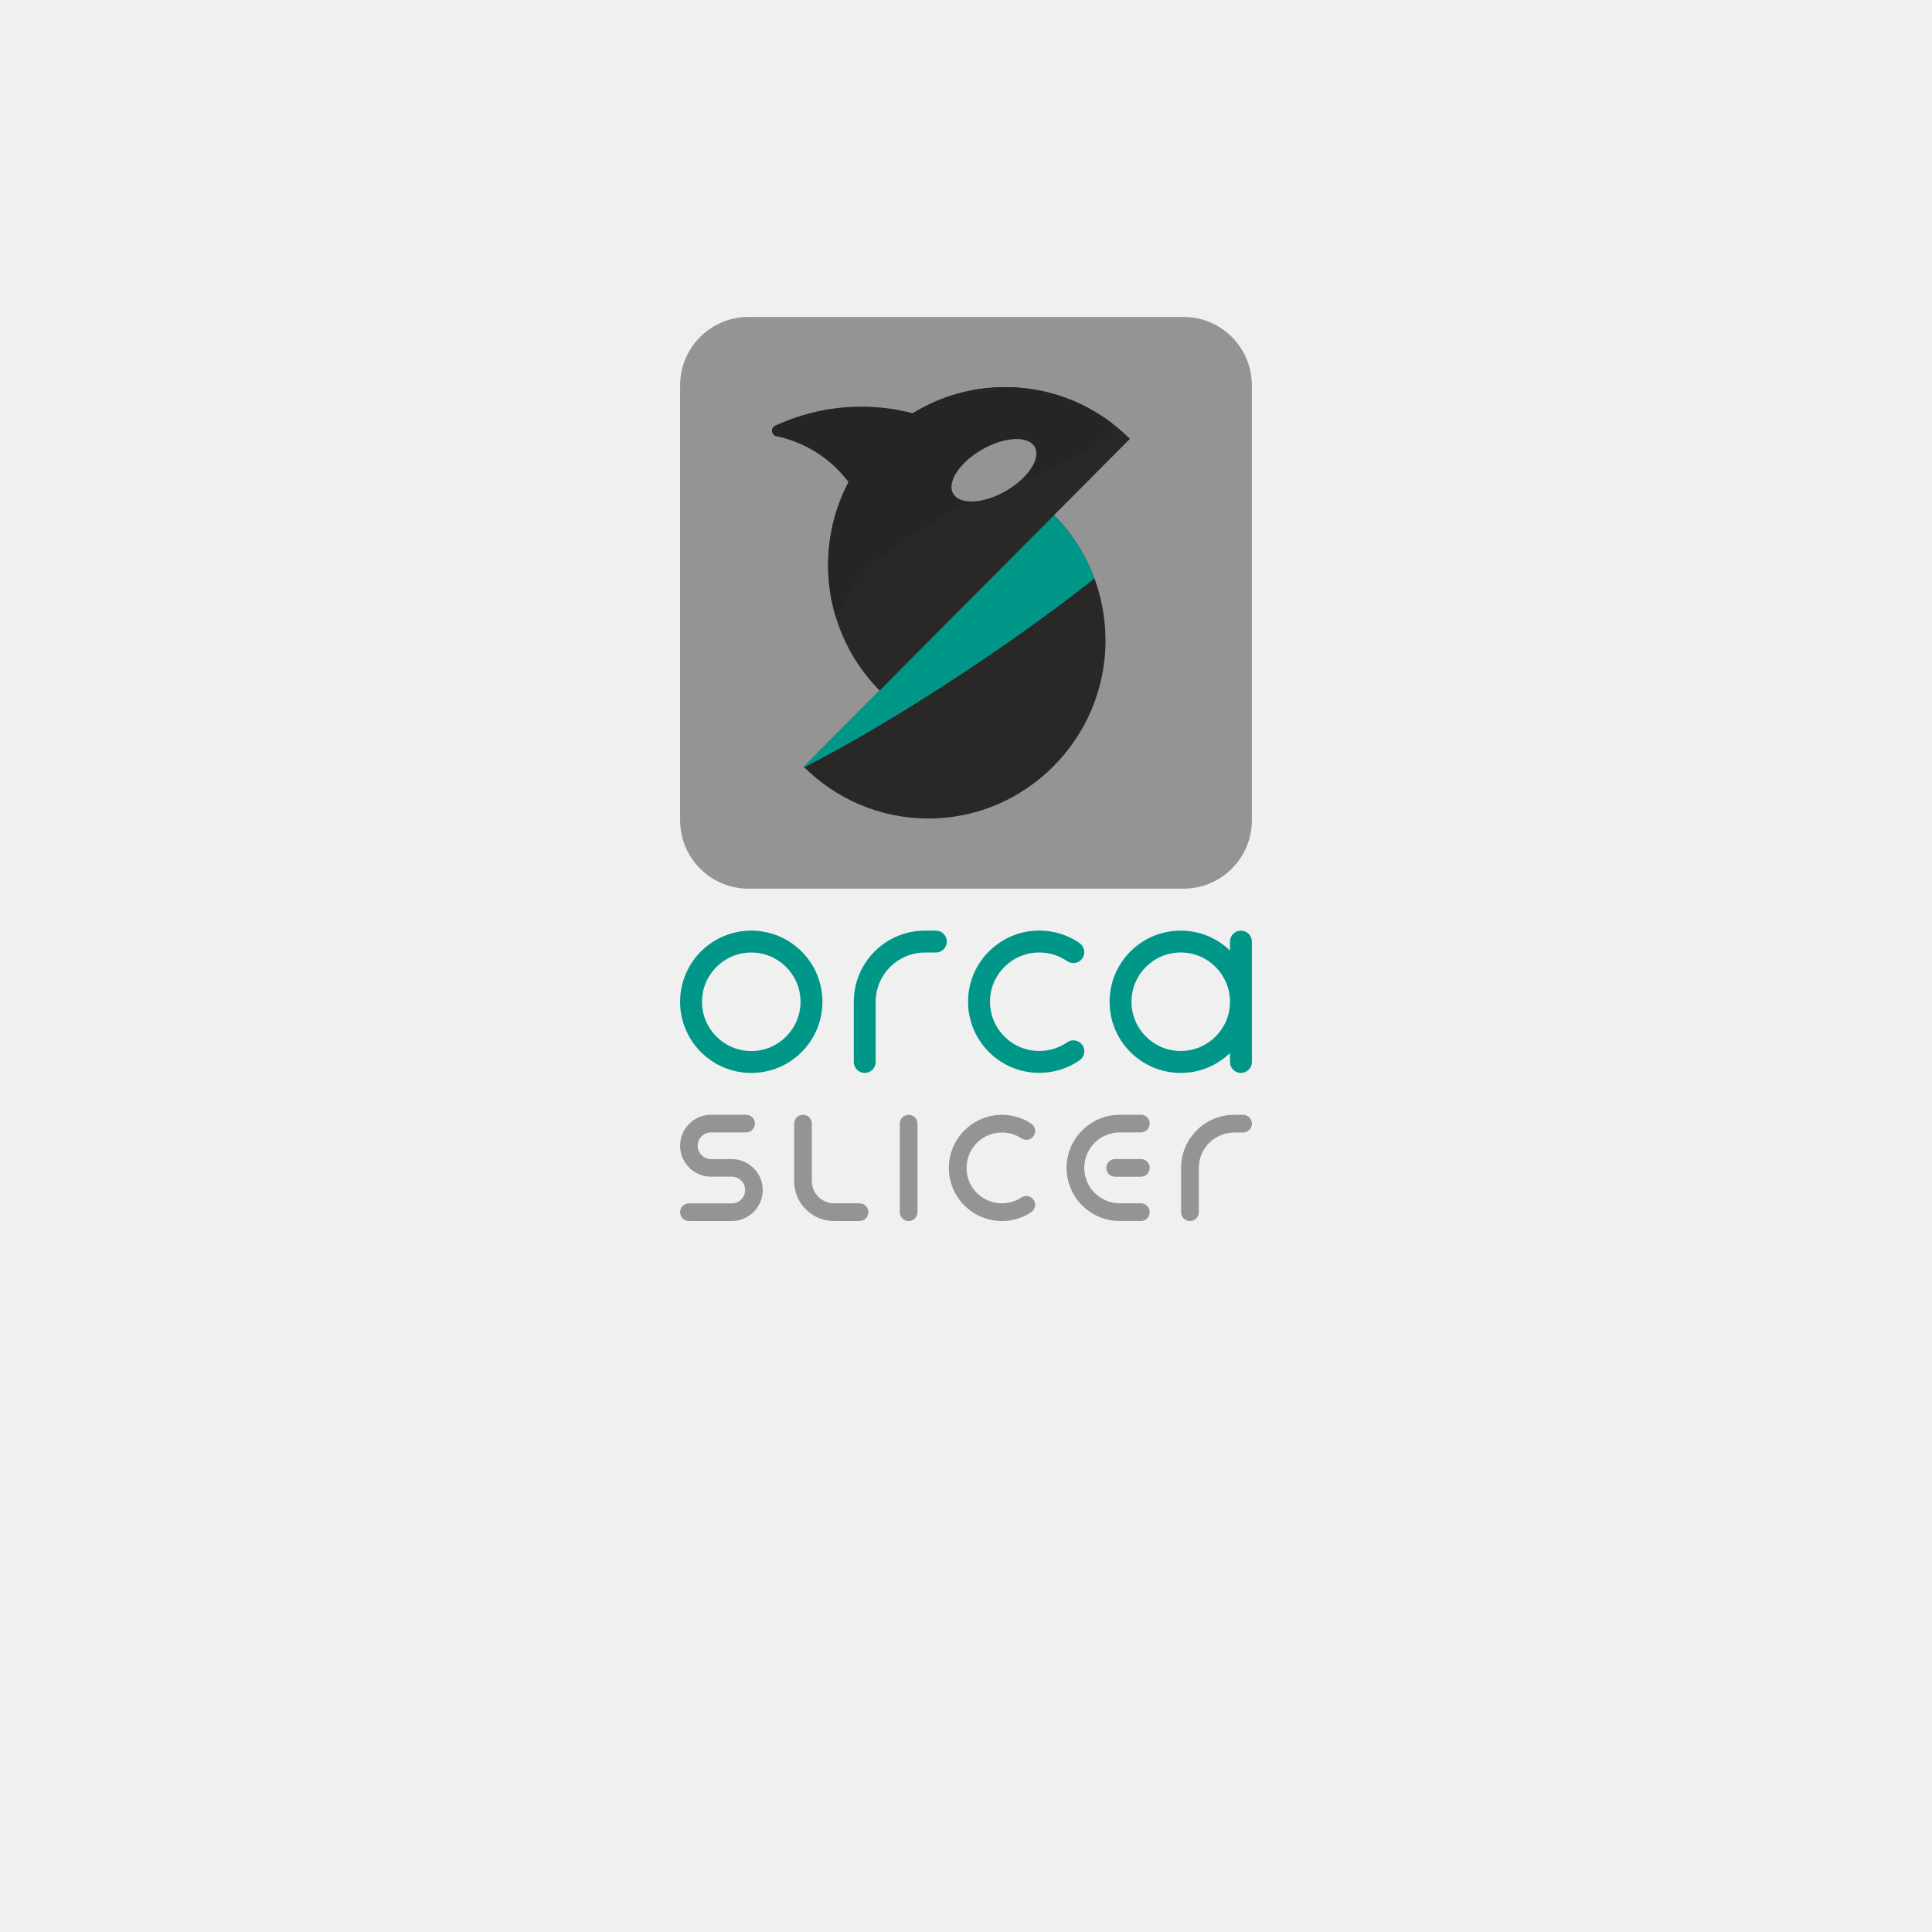
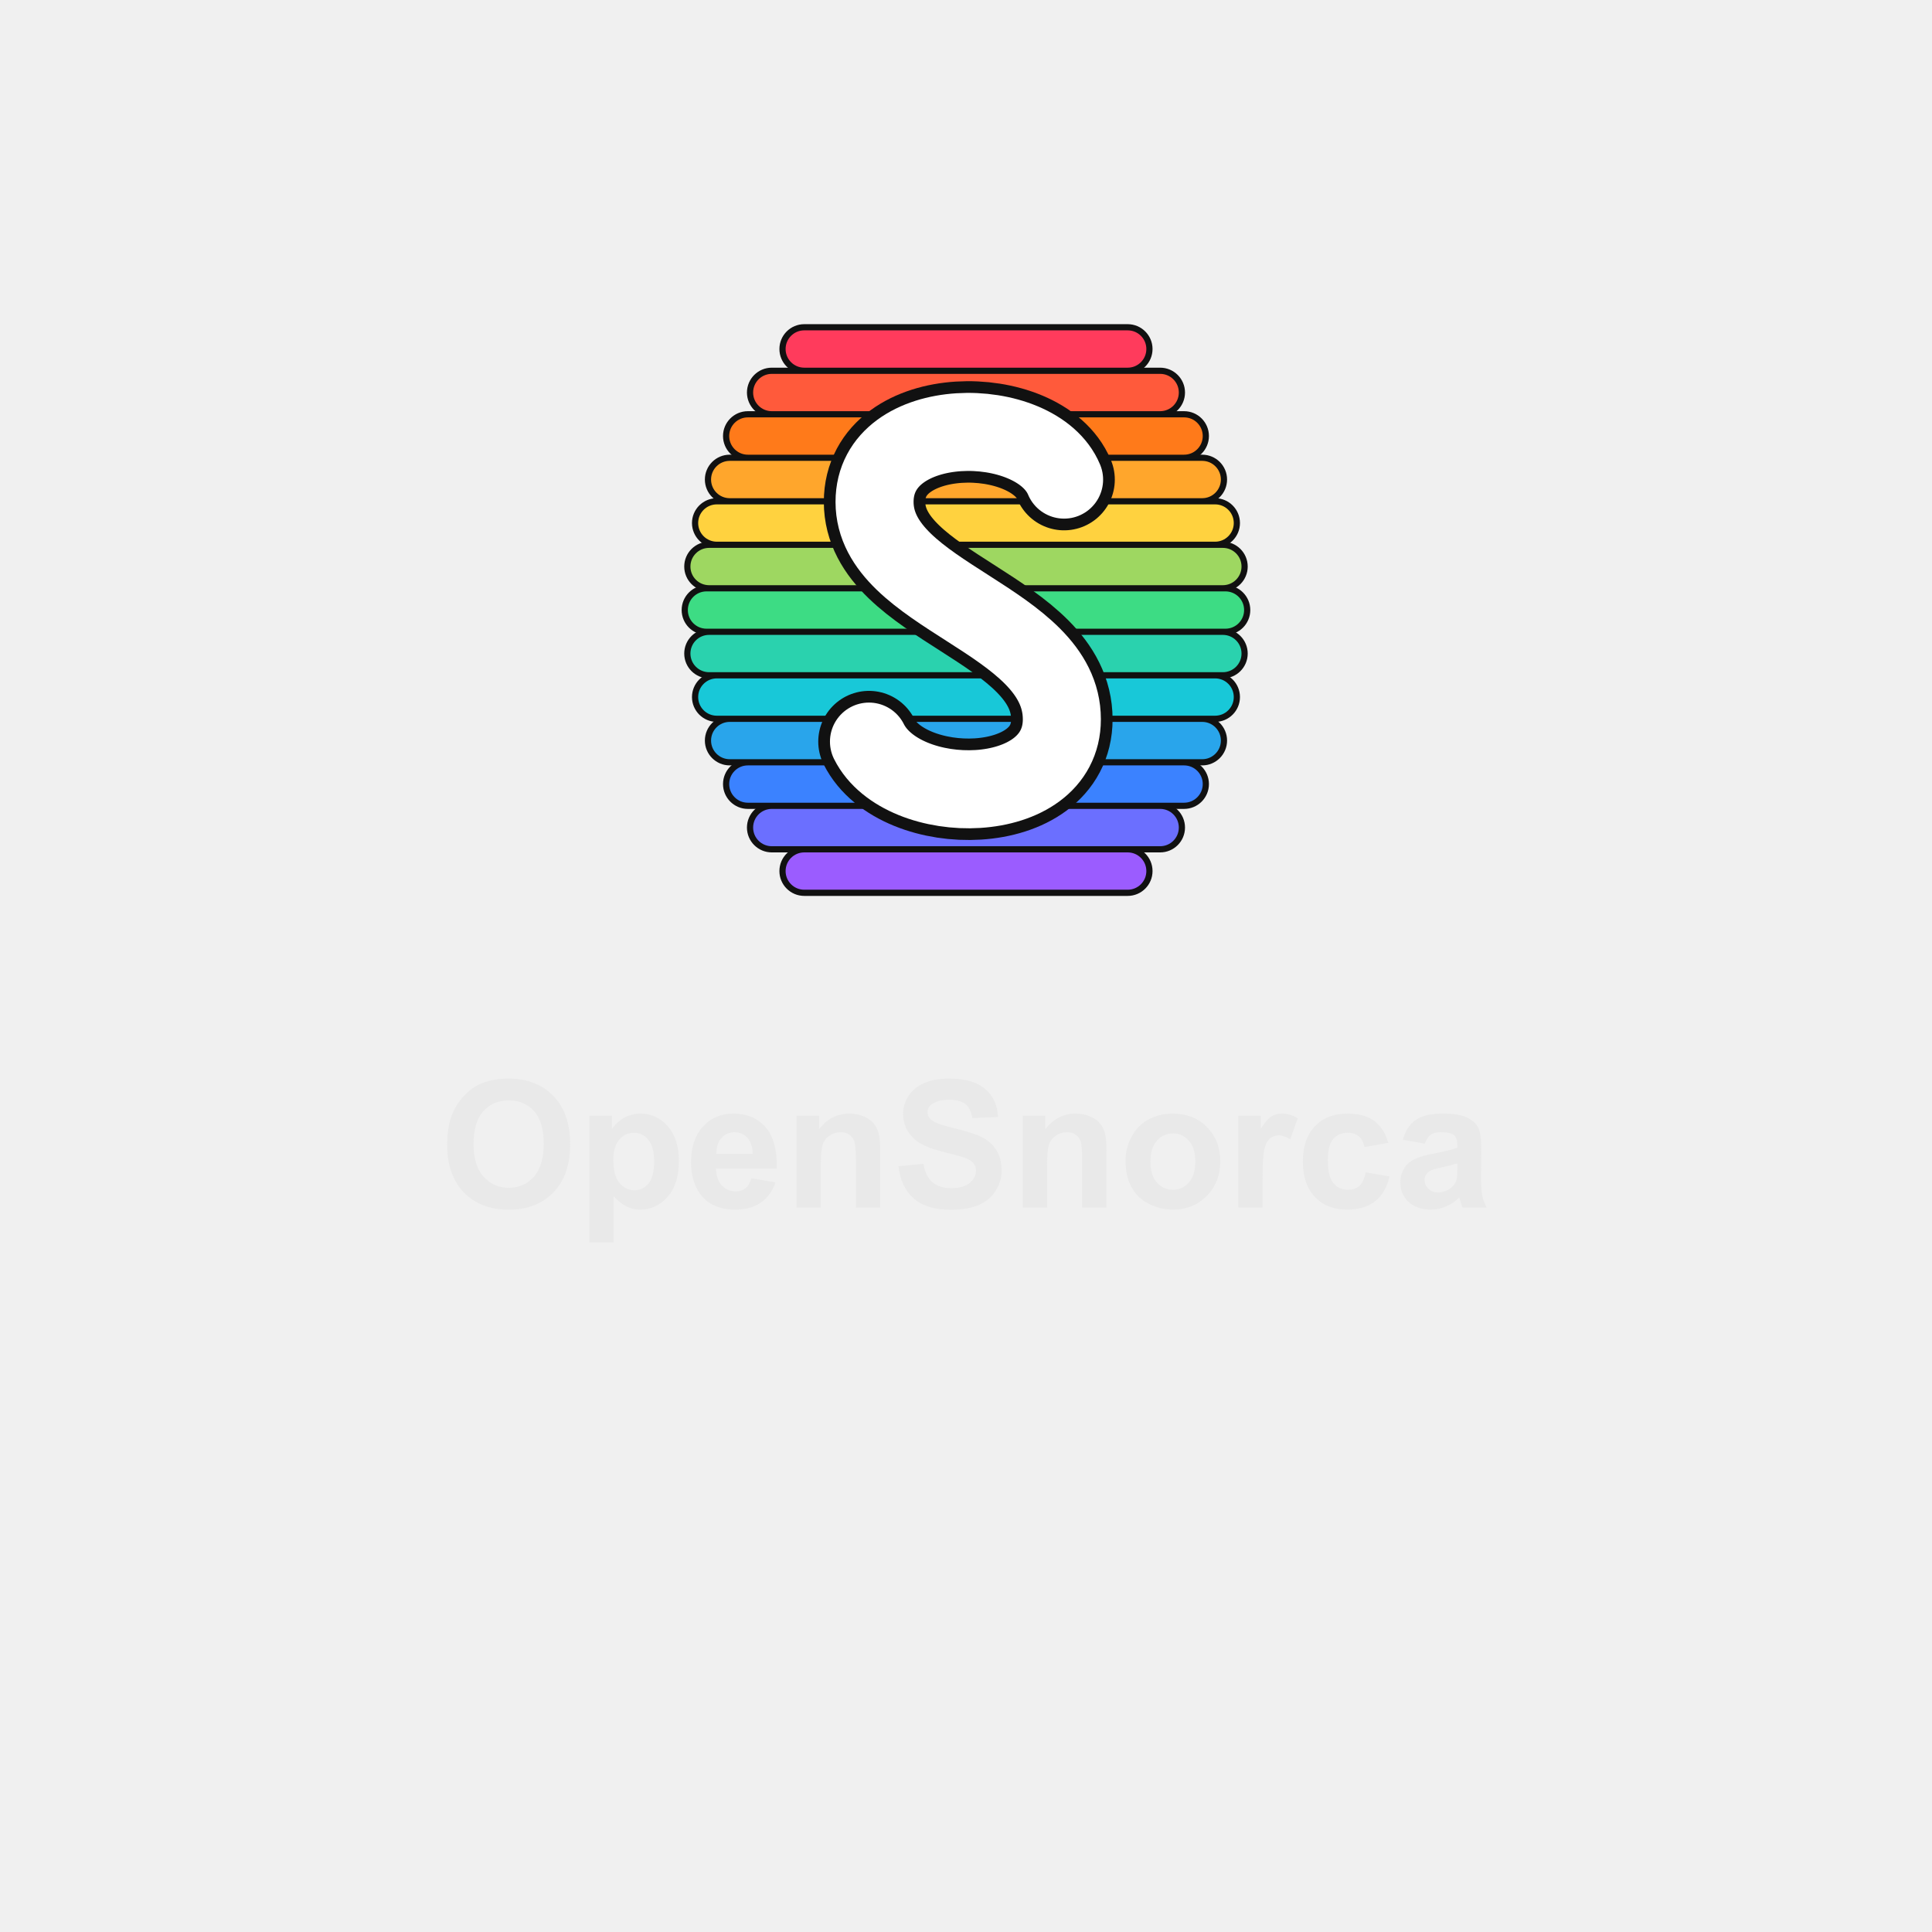
- <svg xmlns="http://www.w3.org/2000/svg" id="a" width="480" height="480" viewBox="0 0 480 480">
-   <g id="b">
-     <rect id="c" x="168.97" y="78.74" width="142.05" height="142.05" rx="17" ry="17" style="fill:#949494;" />
+ <svg xmlns="http://www.w3.org/2000/svg" width="480" height="480" viewBox="0 0 480 480">
+   <g transform="translate(168.970 80.540) scale(0.15373) translate(-50 -50)">
+     <rect x="215.50" y="55.00" width="593.01" height="70.31" rx="35.15" fill="#111111" stroke="#111111" stroke-width="10" stroke-linejoin="round" />
+     <rect x="163.03" y="125.31" width="697.95" height="70.31" rx="35.15" fill="#111111" stroke="#111111" stroke-width="10" stroke-linejoin="round" />
+     <rect x="124.35" y="195.62" width="775.30" height="70.31" rx="35.15" fill="#111111" stroke="#111111" stroke-width="10" stroke-linejoin="round" />
+     <rect x="95.03" y="265.92" width="833.93" height="70.31" rx="35.15" fill="#111111" stroke="#111111" stroke-width="10" stroke-linejoin="round" />
+     <rect x="74.19" y="336.23" width="875.61" height="70.31" rx="35.15" fill="#111111" stroke="#111111" stroke-width="10" stroke-linejoin="round" />
+     <rect x="61.68" y="406.54" width="900.64" height="70.31" rx="35.15" fill="#111111" stroke="#111111" stroke-width="10" stroke-linejoin="round" />
+     <rect x="57.50" y="476.85" width="909.00" height="70.31" rx="35.15" fill="#111111" stroke="#111111" stroke-width="10" stroke-linejoin="round" />
+     <rect x="61.68" y="547.15" width="900.64" height="70.31" rx="35.15" fill="#111111" stroke="#111111" stroke-width="10" stroke-linejoin="round" />
+     <rect x="74.19" y="617.46" width="875.61" height="70.31" rx="35.15" fill="#111111" stroke="#111111" stroke-width="10" stroke-linejoin="round" />
+     <rect x="95.03" y="687.77" width="833.93" height="70.31" rx="35.15" fill="#111111" stroke="#111111" stroke-width="10" stroke-linejoin="round" />
+     <rect x="124.35" y="758.08" width="775.30" height="70.31" rx="35.15" fill="#111111" stroke="#111111" stroke-width="10" stroke-linejoin="round" />
+     <rect x="163.03" y="828.38" width="697.95" height="70.31" rx="35.15" fill="#111111" stroke="#111111" stroke-width="10" stroke-linejoin="round" />
+     <rect x="215.50" y="898.69" width="593.01" height="70.31" rx="35.15" fill="#111111" stroke="#111111" stroke-width="10" stroke-linejoin="round" />
+     <rect x="220.50" y="60.00" width="583.01" height="60.31" rx="30.15" fill="#ff3b5c" />
+     <rect x="168.03" y="130.31" width="687.95" height="60.31" rx="30.15" fill="#ff5a3b" />
+     <rect x="129.35" y="200.62" width="765.30" height="60.31" rx="30.15" fill="#ff7a1a" />
+     <rect x="100.03" y="270.92" width="823.93" height="60.31" rx="30.15" fill="#ffa62c" />
+     <rect x="79.19" y="341.23" width="865.61" height="60.31" rx="30.15" fill="#ffd23f" />
+     <rect x="66.68" y="411.54" width="890.64" height="60.31" rx="30.15" fill="#9ed761" />
+     <rect x="62.50" y="481.85" width="899.00" height="60.31" rx="30.15" fill="#3ddc84" />
+     <rect x="66.68" y="552.15" width="890.64" height="60.31" rx="30.15" fill="#2ad2ae" />
+     <rect x="79.19" y="622.46" width="865.61" height="60.31" rx="30.15" fill="#18c8d8" />
+     <rect x="100.03" y="692.77" width="823.93" height="60.31" rx="30.15" fill="#29a5eb" />
+     <rect x="129.35" y="763.08" width="765.30" height="60.31" rx="30.15" fill="#3b82ff" />
+     <rect x="168.03" y="833.38" width="687.95" height="60.31" rx="30.15" fill="#6b6fff" />
+     <rect x="220.50" y="903.69" width="583.01" height="60.31" rx="30.15" fill="#9b5cff" />
+     <g transform="translate(512 512) scale(1.8018) translate(-512 -512)">
+       <path d="M600 395 C575 335 430 335 430 415 C430 500 598 520 598 610 C598 690 455 690 425 630" fill="none" stroke="#111111" stroke-width="91.00" stroke-linecap="round" stroke-linejoin="round" />
+       <path d="M600 395 C575 335 430 335 430 415 C430 500 598 520 598 610 C598 690 455 690 425 630" fill="none" stroke="#ffffff" stroke-width="70" stroke-linecap="round" stroke-linejoin="round" />
+     </g>
  </g>
-   <path d="M225.75,276.97c-1.21,0-2.2.98-2.2,2.2v21.99c0,1.21.98,2.2,2.2,2.2s2.2-.98,2.2-2.2v-21.99c0-1.21-.98-2.2-2.2-2.2Z" style="fill:#949494;" />
-   <path d="M283.44,276.97h-5.26c-7.27,0-13.19,5.92-13.19,13.19s5.92,13.19,13.19,13.19h5.26c1.21,0,2.2-.98,2.2-2.2s-.98-2.2-2.2-2.2h-5.26c-4.85,0-8.8-3.95-8.8-8.8s3.95-8.8,8.8-8.8h5.26c1.21,0,2.2-.98,2.2-2.2s-.98-2.2-2.2-2.2Z" style="fill:#949494;" />
-   <path d="M283.44,287.96h-6.39c-1.21,0-2.2.98-2.2,2.2s.98,2.2,2.2,2.2h6.39c1.21,0,2.2-.98,2.2-2.2s-.98-2.2-2.2-2.2Z" style="fill:#949494;" />
-   <path d="M181.81,303.36h-10.65c-1.21,0-2.19-.98-2.19-2.19s.98-2.19,2.19-2.19h10.65c1.83,0,3.32-1.49,3.32-3.32s-1.49-3.32-3.32-3.32h-5.15c-4.24,0-7.69-3.45-7.69-7.69s3.45-7.69,7.69-7.69h8.71c1.21,0,2.19.98,2.19,2.19s-.98,2.19-2.19,2.19h-8.71c-1.83,0-3.32,1.49-3.32,3.32s1.49,3.32,3.32,3.32h5.15c4.24,0,7.69,3.45,7.69,7.69s-3.45,7.69-7.69,7.69Z" style="fill:#949494;" />
-   <g id="d">
-     <path id="e" d="M199.69,190.51c7.91,7.9,18.79,12.8,30.81,12.85,24.33.1,44.25-19.93,44.16-44.4-.05-12.09-4.92-23.03-12.78-30.98l-62.19,62.53Z" style="fill:#292826;" />
-   </g>
-   <g id="f">
-     <path id="g" d="M261.88,127.98l-62.19,62.53s.09.09.13.13c21.79-11.11,51.62-30.64,72.08-46.91-2.21-5.96-5.66-11.32-10.03-15.75" style="fill:#009789;" />
-   </g>
-   <g id="h">
-     <path id="i" d="M249.72,96.18c-24.29,0-43.97,19.8-43.97,44.22,0,12.16,4.88,23.17,12.78,31.16l62.19-62.53c-7.95-7.94-18.9-12.85-30.99-12.85" style="fill:#292826;" />
-   </g>
-   <g id="j">
-     <path id="k" d="M249.72,96.18c-8.41,0-16.27,2.38-22.95,6.5-3.58-.94-8.02-1.69-13.12-1.65-8.89.06-16.12,2.46-21.04,4.71-1.22.56-1.02,2.37.29,2.64,3.23.68,7.49,2.12,11.7,5.23,2.66,1.96,4.68,4.14,6.21,6.17-3.23,6.16-5.07,13.17-5.07,20.62,0,4.44.65,8.73,1.87,12.78,1.86-4.12,3.81-6.88,4.44-7.74,4.04-5.55,8.31-8.44,14.62-12.7,4.65-3.14,11.1-6.83,29.65-14.45,0,0,5.8-1.63,13.58-6.26,3.1-1.84,5.46-3.58,6.21-6.31.05-.19.1-.38.14-.57-7.38-5.62-16.57-8.96-26.53-8.96" style="fill:#262523;" />
-   </g>
-   <g id="l">
-     <path id="m" d="M257.07,111.04c1.61,2.85-1.62,7.76-7.21,10.96-5.6,3.2-11.44,3.48-13.05.63-1.61-2.85,1.62-7.76,7.21-10.96,5.6-3.2,11.44-3.48,13.05-.63" style="fill:#949494;" />
-   </g>
-   <path d="M253.77,297.51c-1.78,1.17-4,1.72-6.36,1.32-3.57-.6-6.46-3.44-7.12-7-1.03-5.58,3.24-10.47,8.64-10.47,1.78,0,3.44.53,4.83,1.45.88.58,2.04.48,2.78-.26h0c.97-.97.84-2.6-.29-3.36-2.53-1.7-5.68-2.54-9.04-2.11-5.94.76-10.71,5.6-11.39,11.55-.9,7.96,5.33,14.73,13.11,14.73,2.67,0,5.15-.8,7.23-2.16,1.18-.78,1.38-2.42.38-3.42h0c-.74-.74-1.9-.85-2.77-.27Z" style="fill:#949494;" />
-   <path d="M213.55,298.96h-6.35c-3.03,0-5.5-2.47-5.5-5.5v-14.29c0-1.21-.98-2.2-2.2-2.2s-2.2.98-2.2,2.2v14.29c0,5.46,4.44,9.9,9.9,9.9h6.35c1.21,0,2.2-.98,2.2-2.2s-.98-2.2-2.2-2.2Z" style="fill:#949494;" />
-   <path d="M308.83,281.37h-2.2c-4.82,0-8.75,3.9-8.79,8.72v11.07c0,1.21-.98,2.2-2.2,2.2s-2.2-.98-2.2-2.2v-11.07c.04-7.24,5.94-13.12,13.19-13.12h2.2c1.21,0,2.2.98,2.2,2.2s-.98,2.2-2.2,2.2Z" style="fill:#949494;" />
-   <path d="M186.65,236.65c6.75,0,12.24,5.49,12.24,12.24s-5.49,12.24-12.24,12.24-12.24-5.49-12.24-12.24,5.49-12.24,12.24-12.24M186.65,231.21c-9.76,0-17.68,7.91-17.68,17.68s7.91,17.68,17.68,17.68,17.68-7.91,17.68-17.68-7.91-17.68-17.68-17.68h0Z" style="fill:#009789;" />
-   <path d="M308.31,231.21c-1.5,0-2.72,1.22-2.72,2.72v2.22c-3.18-3.05-7.48-4.94-12.24-4.94-9.76,0-17.68,7.91-17.68,17.68s7.91,17.68,17.68,17.68c4.75,0,9.06-1.89,12.24-4.94v2.22c0,1.5,1.22,2.72,2.72,2.72s2.72-1.22,2.72-2.72v-29.91c0-1.5-1.22-2.72-2.72-2.72ZM293.35,261.12c-6.75,0-12.24-5.49-12.24-12.24s5.49-12.24,12.24-12.24,12.24,5.49,12.24,12.24-5.49,12.24-12.24,12.24Z" style="fill:#009789;" />
-   <path d="M232.52,231.21h-2.72c-9.76,0-17.68,7.91-17.68,17.68v14.96c0,1.5,1.22,2.72,2.72,2.72s2.72-1.22,2.72-2.72v-14.96c0-6.75,5.49-12.24,12.24-12.24h0s2.72,0,2.72,0c1.5,0,2.72-1.22,2.72-2.72s-1.22-2.72-2.72-2.72Z" style="fill:#009789;" />
-   <path d="M265.11,258.97c-2.37,1.63-5.34,2.45-8.51,2.04-5.51-.7-9.94-5.19-10.56-10.71-.84-7.38,4.94-13.66,12.16-13.66,2.55,0,4.91.78,6.87,2.12,1.1.75,2.57.67,3.52-.28h0c1.22-1.22.99-3.23-.43-4.21-3.29-2.25-7.39-3.42-11.77-2.98-8.19.81-14.84,7.37-15.76,15.55-1.19,10.67,7.13,19.71,17.56,19.71,3.71,0,7.15-1.14,10-3.1,1.41-.97,1.61-2.98.4-4.19h0c-.93-.93-2.39-1.05-3.48-.3Z" style="fill:#009789;" />
+   <path d="M111.1 284.45Q111.1 279.63 112.54 276.37Q113.62 273.96 115.48 272.05Q117.33 270.14 119.55 269.21Q122.49 267.97 126.34 267.97Q133.3 267.97 137.48 272.29Q141.66 276.6 141.66 284.29Q141.66 291.92 137.51 296.23Q133.36 300.54 126.42 300.54Q119.4 300.54 115.25 296.25Q111.1 291.96 111.1 284.45ZM117.66 284.23Q117.66 289.58 120.13 292.34Q122.6 295.1 126.4 295.1Q130.2 295.1 132.64 292.36Q135.08 289.62 135.08 284.14Q135.08 278.73 132.71 276.07Q130.33 273.4 126.4 273.4Q122.47 273.4 120.06 276.1Q117.66 278.79 117.66 284.23ZM146.4 277.18H152.03V280.54Q153.13 278.82 155 277.74Q156.87 276.67 159.14 276.67Q163.12 276.67 165.89 279.78Q168.66 282.9 168.66 288.46Q168.66 294.18 165.87 297.35Q163.08 300.52 159.1 300.52Q157.21 300.52 155.67 299.76Q154.14 299.01 152.44 297.19V308.68H146.4ZM152.38 288.21Q152.38 292.05 153.9 293.89Q155.43 295.72 157.62 295.72Q159.72 295.72 161.12 294.04Q162.52 292.35 162.52 288.51Q162.52 284.92 161.08 283.18Q159.64 281.44 157.51 281.44Q155.3 281.44 153.84 283.15Q152.38 284.85 152.38 288.21ZM186.67 292.74 192.68 293.75Q191.52 297.06 189.02 298.79Q186.51 300.52 182.75 300.52Q176.8 300.52 173.95 296.63Q171.69 293.51 171.69 288.76Q171.69 283.09 174.66 279.88Q177.62 276.67 182.15 276.67Q187.25 276.67 190.19 280.03Q193.13 283.39 193 290.33H177.88Q177.94 293.02 179.34 294.51Q180.74 296 182.82 296Q184.24 296 185.2 295.23Q186.17 294.46 186.67 292.74ZM187.01 286.64Q186.94 284.02 185.66 282.65Q184.37 281.29 182.52 281.29Q180.54 281.29 179.25 282.73Q177.96 284.17 177.99 286.64ZM218.68 300H212.64V288.36Q212.64 284.66 212.25 283.58Q211.87 282.49 211 281.89Q210.13 281.29 208.9 281.29Q207.33 281.29 206.09 282.15Q204.84 283.01 204.38 284.42Q203.92 285.84 203.92 289.67V300H197.88V277.18H203.49V280.54Q206.47 276.67 211.01 276.67Q213 276.67 214.66 277.39Q216.31 278.11 217.16 279.22Q218.01 280.34 218.34 281.76Q218.68 283.18 218.68 285.82ZM223.23 289.75 229.42 289.15Q229.98 292.27 231.69 293.73Q233.39 295.19 236.29 295.19Q239.37 295.19 240.92 293.89Q242.48 292.59 242.48 290.85Q242.48 289.73 241.83 288.95Q241.17 288.16 239.54 287.58Q238.42 287.2 234.45 286.21Q229.33 284.94 227.27 283.09Q224.37 280.49 224.37 276.75Q224.37 274.35 225.73 272.25Q227.1 270.16 229.67 269.06Q232.23 267.97 235.86 267.97Q241.79 267.97 244.79 270.57Q247.79 273.17 247.94 277.51L241.58 277.79Q241.17 275.36 239.83 274.29Q238.49 273.23 235.8 273.23Q233.03 273.23 231.46 274.37Q230.45 275.1 230.45 276.32Q230.45 277.44 231.4 278.24Q232.6 279.25 237.24 280.34Q241.88 281.44 244.1 282.61Q246.33 283.78 247.58 285.81Q248.84 287.84 248.84 290.83Q248.84 293.53 247.34 295.9Q245.83 298.26 243.08 299.41Q240.33 300.56 236.23 300.56Q230.26 300.56 227.06 297.8Q223.85 295.04 223.23 289.75ZM274.9 300H268.86V288.36Q268.86 284.66 268.48 283.58Q268.09 282.49 267.22 281.89Q266.35 281.29 265.13 281.29Q263.56 281.29 262.31 282.15Q261.07 283.01 260.6 284.42Q260.14 285.84 260.14 289.67V300H254.1V277.18H259.71V280.54Q262.7 276.67 267.23 276.67Q269.23 276.67 270.88 277.39Q272.54 278.11 273.39 279.22Q274.24 280.34 274.57 281.76Q274.9 283.18 274.9 285.82ZM279.63 288.27Q279.63 285.26 281.11 282.45Q282.59 279.63 285.31 278.15Q288.03 276.67 291.38 276.67Q296.56 276.67 299.87 280.03Q303.17 283.39 303.17 288.53Q303.17 293.71 299.83 297.11Q296.49 300.52 291.42 300.52Q288.29 300.52 285.44 299.1Q282.59 297.68 281.11 294.94Q279.63 292.2 279.63 288.27ZM285.82 288.59Q285.82 291.99 287.43 293.79Q289.04 295.6 291.4 295.6Q293.76 295.6 295.37 293.79Q296.97 291.99 296.97 288.55Q296.97 285.2 295.37 283.39Q293.76 281.59 291.4 281.59Q289.04 281.59 287.43 283.39Q285.82 285.2 285.82 288.59ZM313.68 300H307.64V277.18H313.25V280.43Q314.69 278.13 315.84 277.4Q316.99 276.67 318.45 276.67Q320.51 276.67 322.42 277.81L320.56 283.07Q319.03 282.08 317.72 282.08Q316.45 282.08 315.57 282.78Q314.69 283.48 314.19 285.3Q313.68 287.13 313.68 292.95ZM344.92 283.93 338.97 285Q338.67 283.22 337.6 282.32Q336.54 281.42 334.84 281.42Q332.59 281.42 331.24 282.97Q329.9 284.53 329.9 288.18Q329.9 292.24 331.27 293.92Q332.63 295.6 334.93 295.6Q336.65 295.6 337.74 294.62Q338.84 293.64 339.29 291.26L345.22 292.27Q344.3 296.35 341.67 298.43Q339.05 300.52 334.65 300.52Q329.64 300.52 326.67 297.36Q323.69 294.2 323.69 288.61Q323.69 282.96 326.68 279.82Q329.67 276.67 334.76 276.67Q338.92 276.67 341.38 278.46Q343.84 280.26 344.92 283.93ZM354.01 284.14 348.53 283.16Q349.45 279.85 351.71 278.26Q353.96 276.67 358.41 276.67Q362.45 276.67 364.43 277.62Q366.4 278.58 367.21 280.05Q368.01 281.52 368.01 285.46L367.95 292.5Q367.95 295.51 368.24 296.94Q368.53 298.37 369.33 300H363.35Q363.12 299.4 362.77 298.22Q362.62 297.68 362.56 297.51Q361.01 299.01 359.25 299.76Q357.49 300.52 355.49 300.52Q351.97 300.52 349.94 298.6Q347.91 296.69 347.91 293.77Q347.91 291.84 348.83 290.32Q349.75 288.81 351.42 288Q353.08 287.2 356.22 286.59Q360.45 285.8 362.08 285.11V284.51Q362.08 282.77 361.23 282.03Q360.37 281.29 357.98 281.29Q356.37 281.29 355.47 281.92Q354.57 282.55 354.01 284.14ZM362.08 289.04Q360.92 289.43 358.41 289.97Q355.9 290.5 355.12 291.02Q353.94 291.86 353.94 293.15Q353.94 294.41 354.89 295.34Q355.83 296.26 357.29 296.26Q358.93 296.26 360.41 295.19Q361.5 294.37 361.85 293.19Q362.08 292.42 362.08 290.25Z" fill="#e9e9e9" />
</svg>
